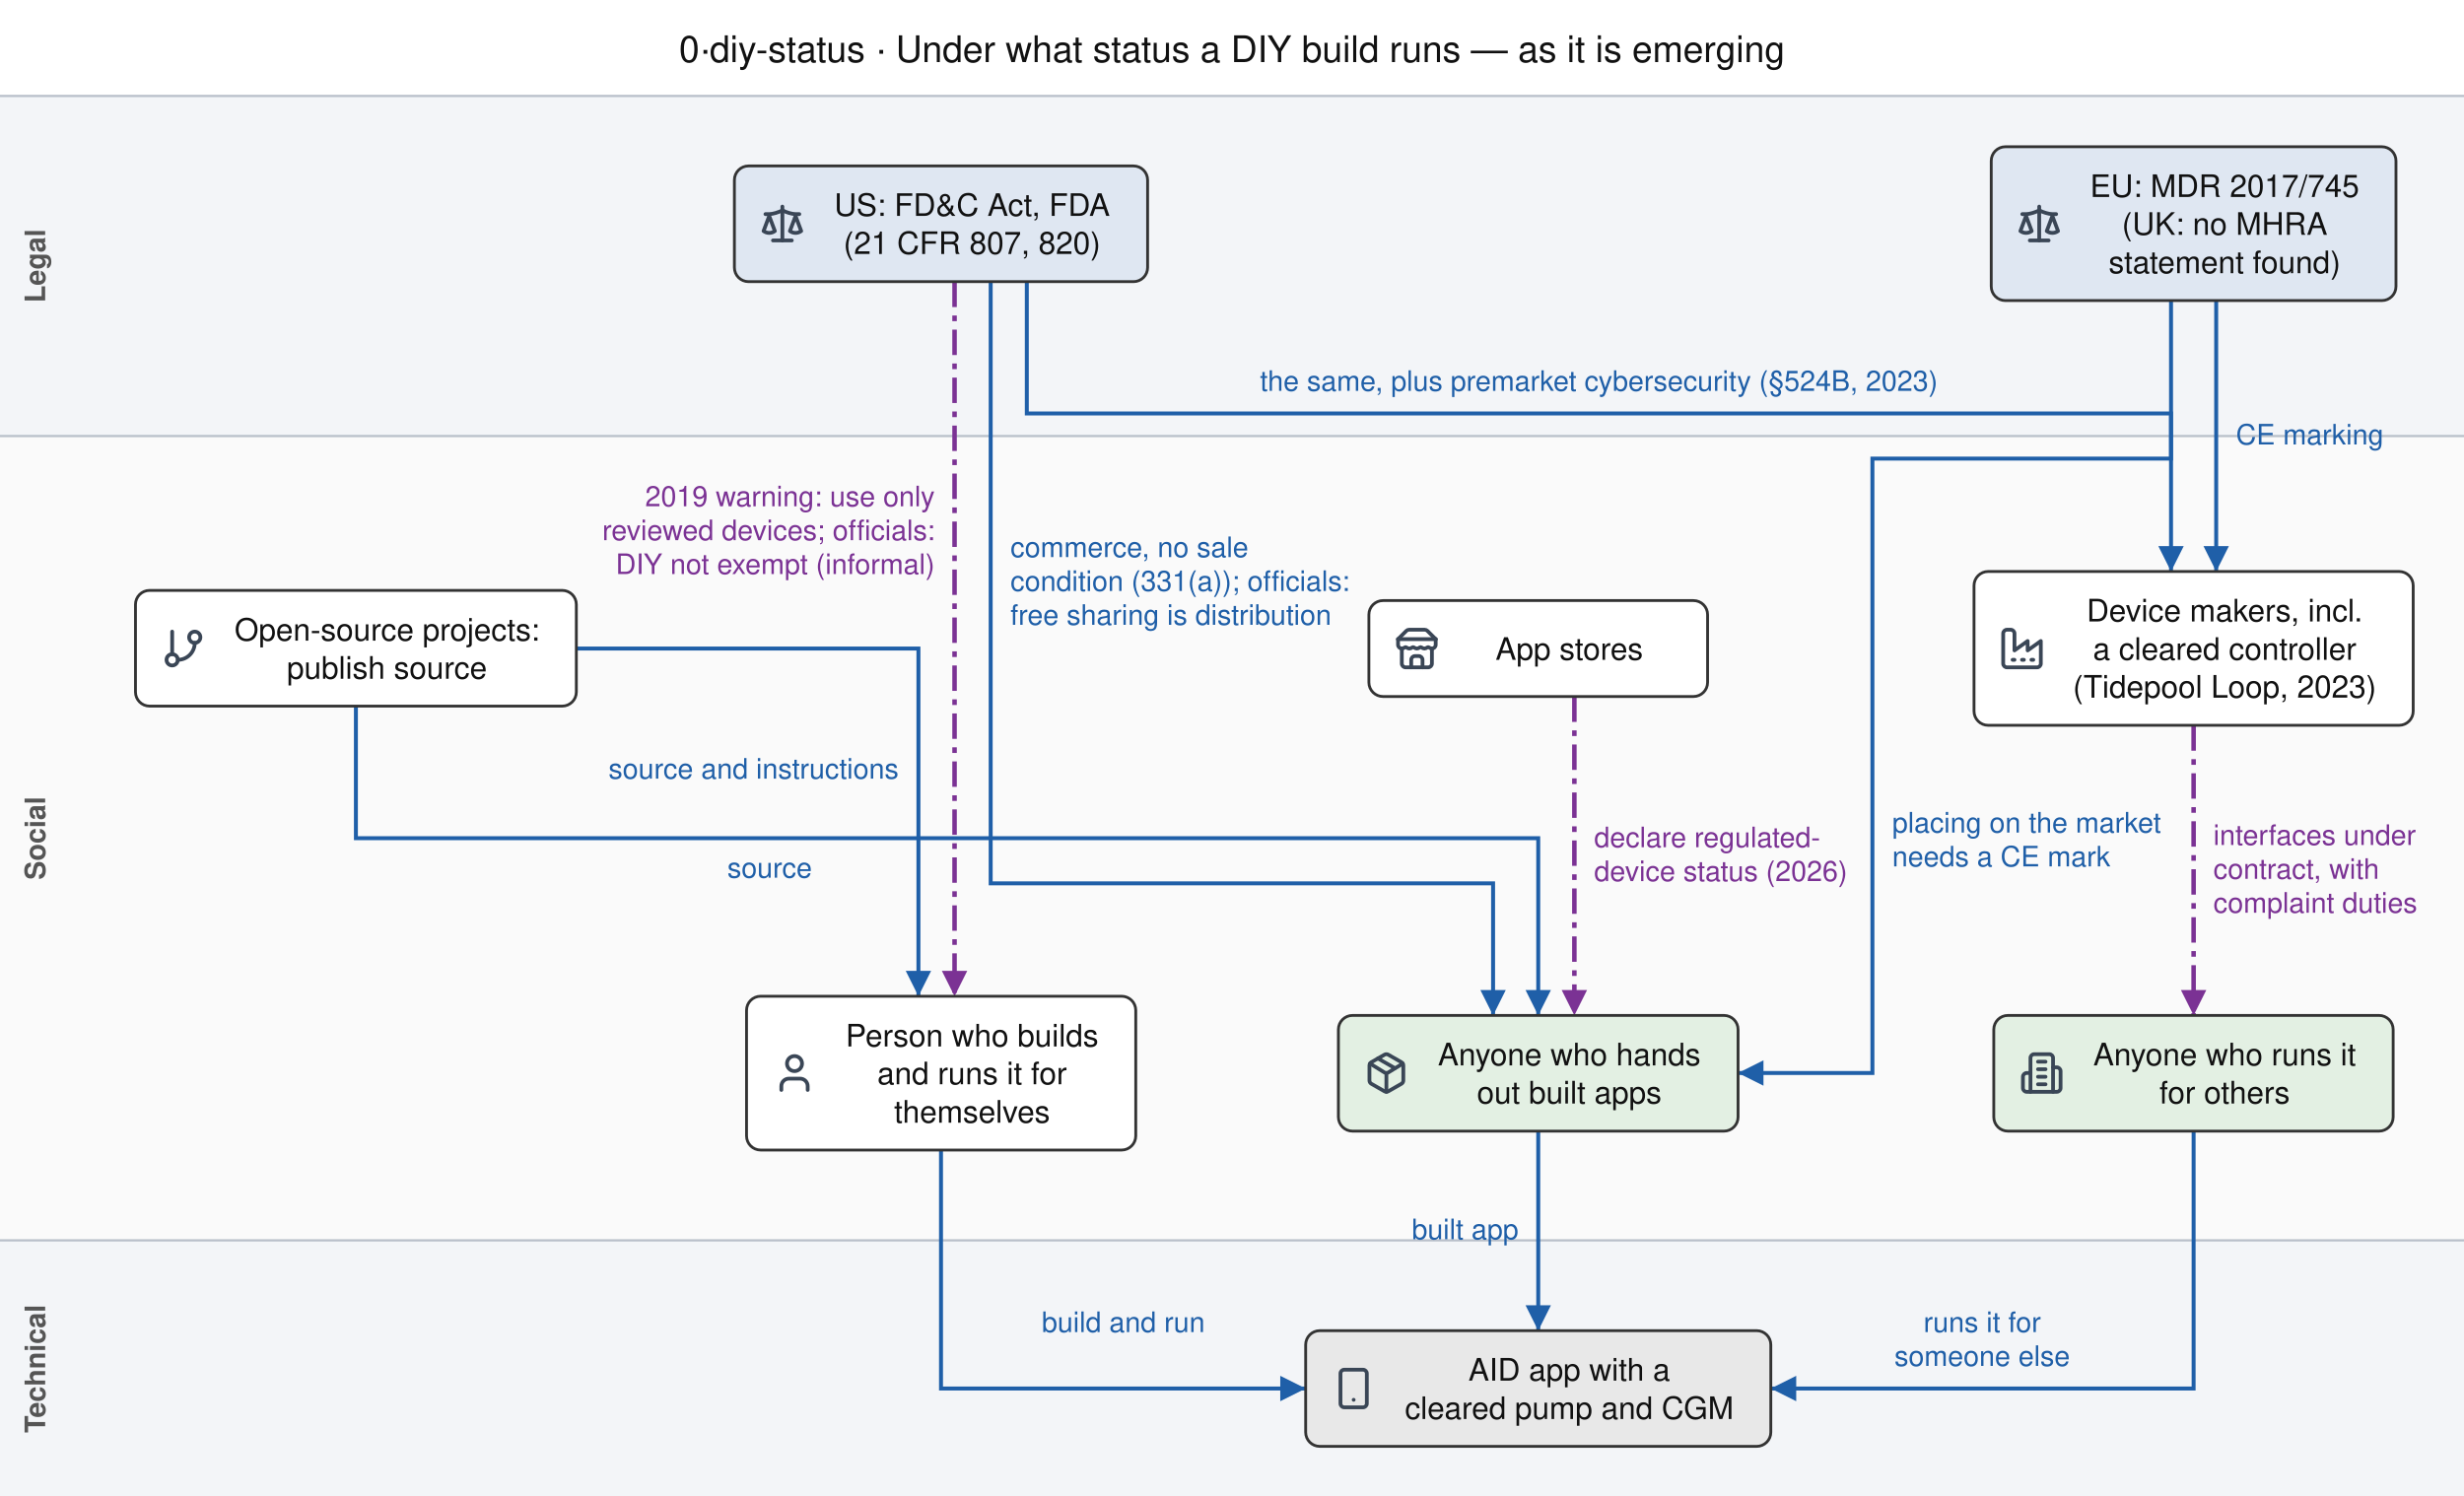
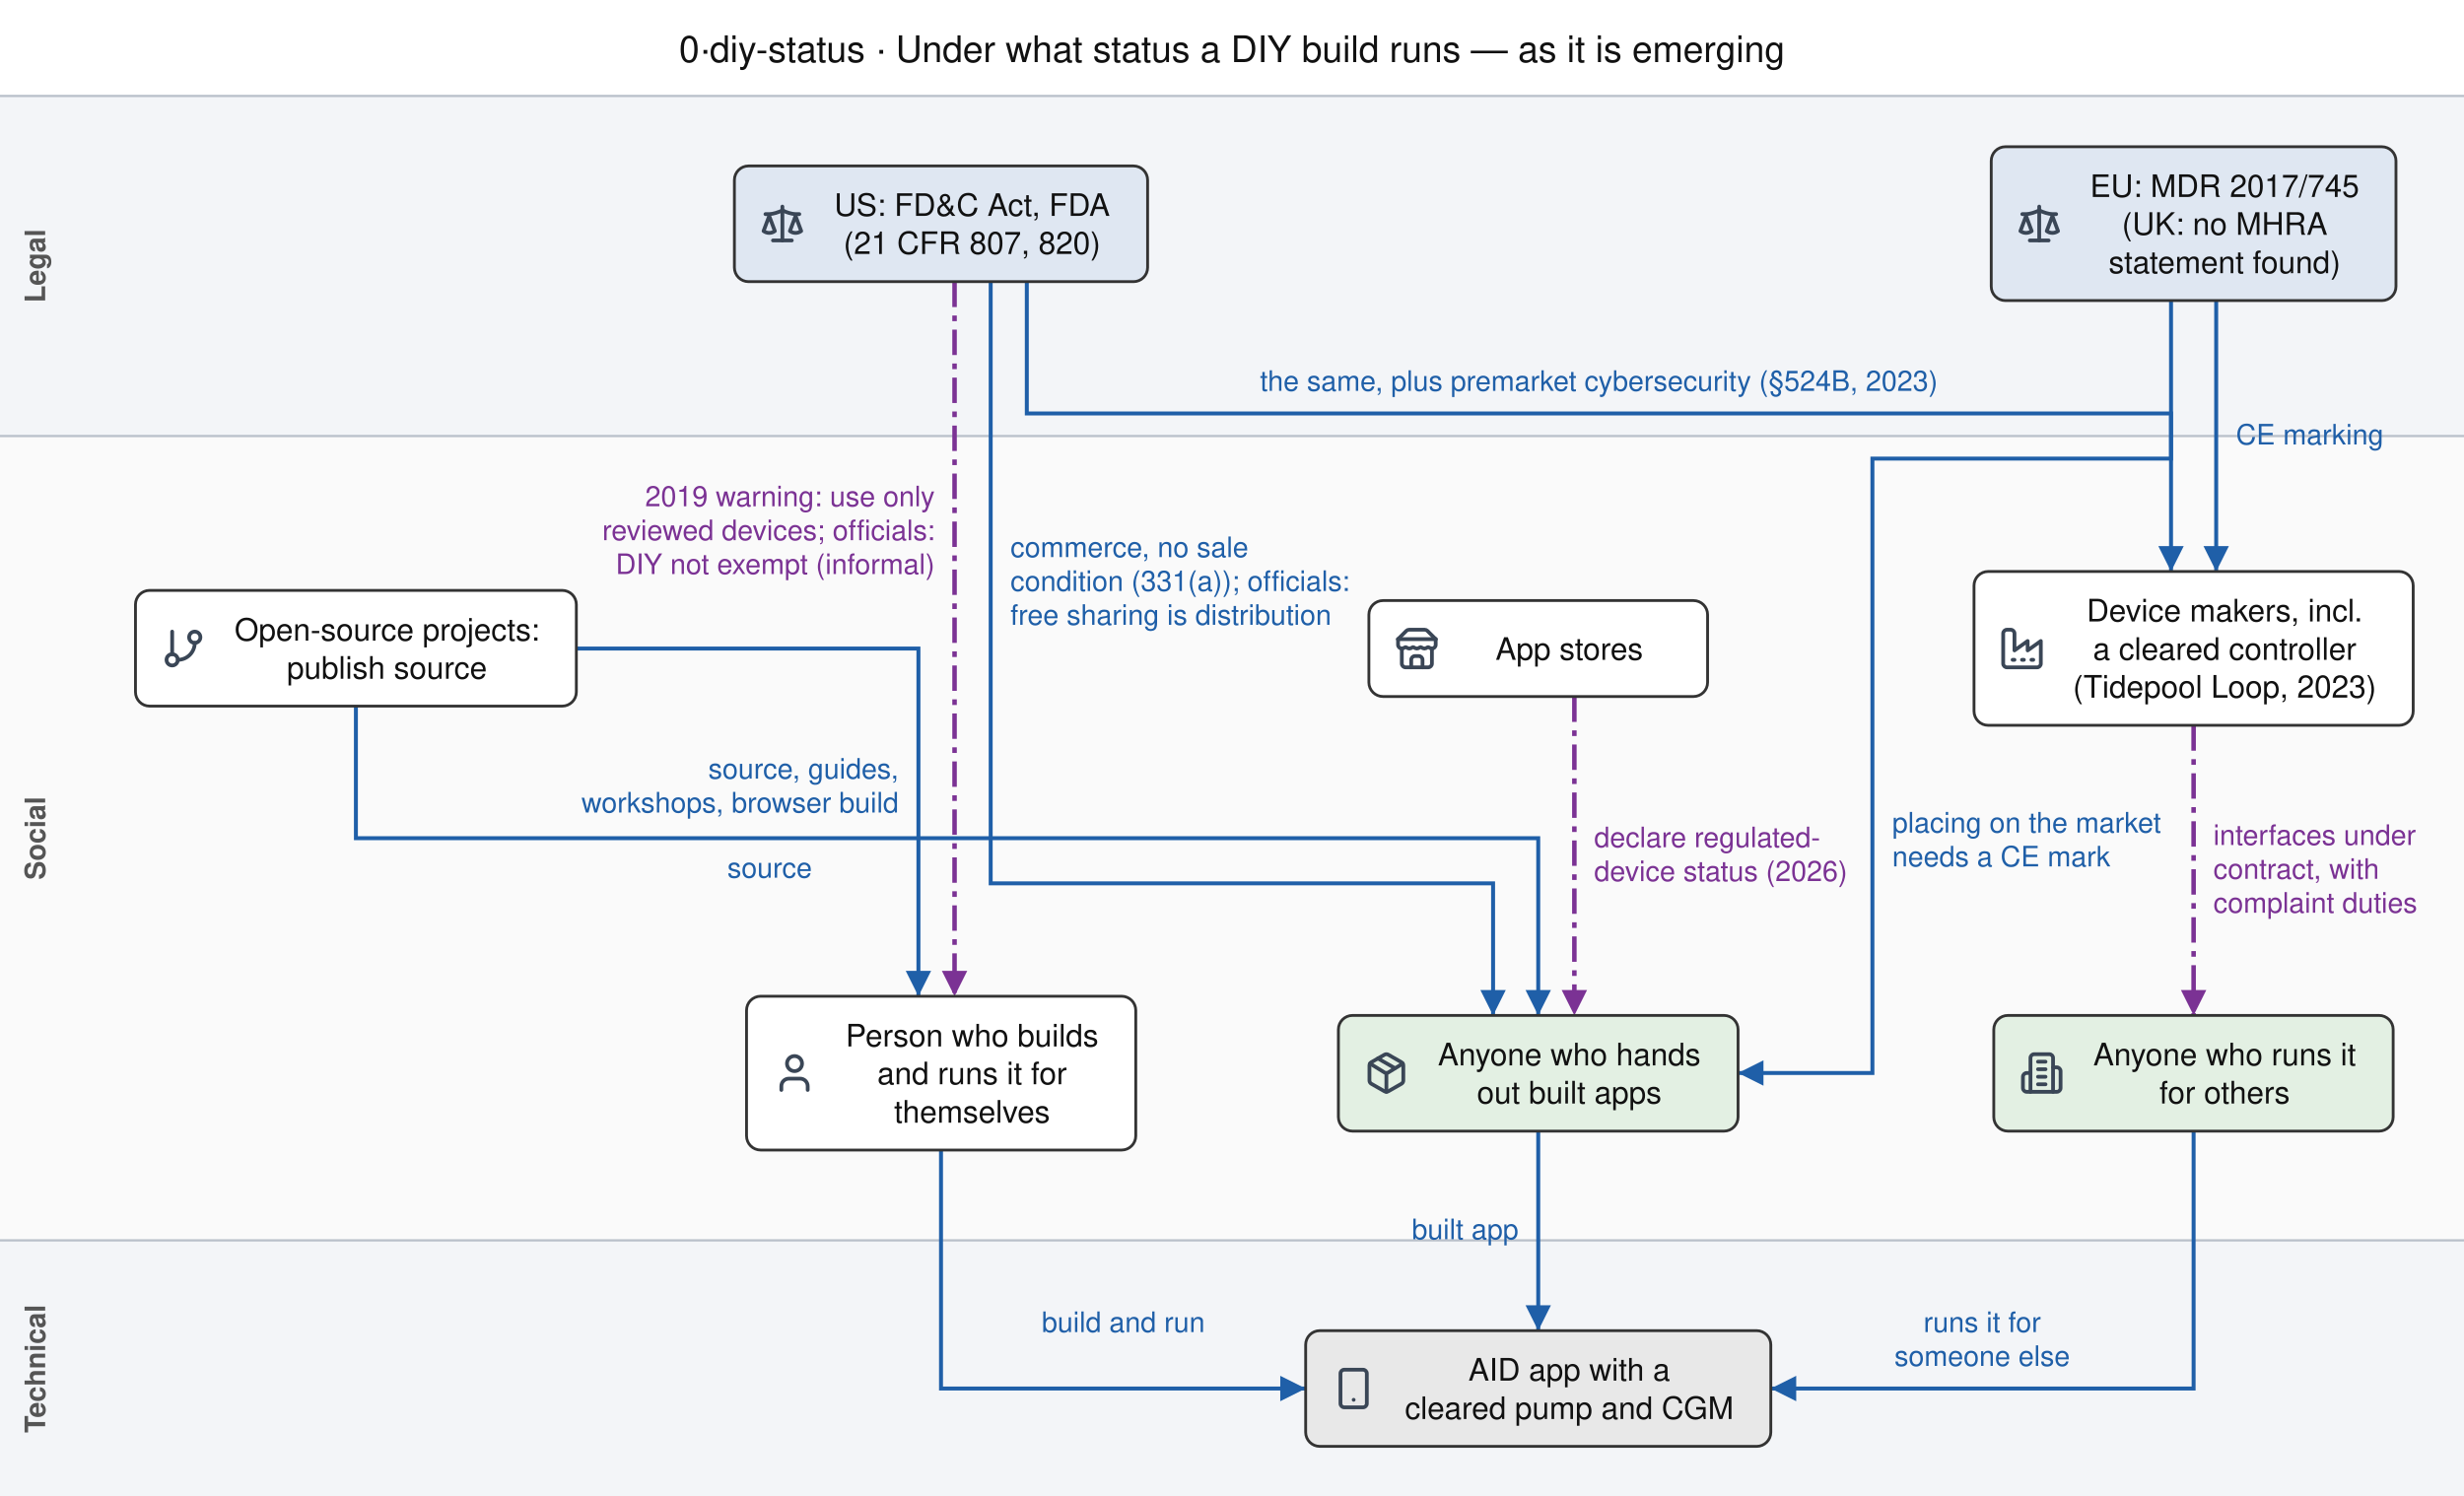
<svg xmlns="http://www.w3.org/2000/svg" width="873" height="530" viewBox="0 0 873 530" font-family="Helvetica, Arial, sans-serif">
  <defs>
    <marker id="ah00796b" viewBox="0 0 10 10" refX="10" refY="5" markerUnits="userSpaceOnUse" markerWidth="9" markerHeight="9" orient="auto-start-reverse">
      <path d="M0,0 L10,5 L0,10 z" fill="#00796b" />
    </marker>
    <marker id="ah1f5fa8" viewBox="0 0 10 10" refX="10" refY="5" markerUnits="userSpaceOnUse" markerWidth="9" markerHeight="9" orient="auto-start-reverse">
      <path d="M0,0 L10,5 L0,10 z" fill="#1f5fa8" />
    </marker>
    <marker id="ah2e7d32" viewBox="0 0 10 10" refX="10" refY="5" markerUnits="userSpaceOnUse" markerWidth="9" markerHeight="9" orient="auto-start-reverse">
      <path d="M0,0 L10,5 L0,10 z" fill="#2e7d32" />
    </marker>
    <marker id="ah555555" viewBox="0 0 10 10" refX="10" refY="5" markerUnits="userSpaceOnUse" markerWidth="9" markerHeight="9" orient="auto-start-reverse">
      <path d="M0,0 L10,5 L0,10 z" fill="#555555" />
    </marker>
    <marker id="ah7b3294" viewBox="0 0 10 10" refX="10" refY="5" markerUnits="userSpaceOnUse" markerWidth="9" markerHeight="9" orient="auto-start-reverse">
      <path d="M0,0 L10,5 L0,10 z" fill="#7b3294" />
    </marker>
    <marker id="ah888888" viewBox="0 0 10 10" refX="10" refY="5" markerUnits="userSpaceOnUse" markerWidth="9" markerHeight="9" orient="auto-start-reverse">
      <path d="M0,0 L10,5 L0,10 z" fill="#888888" />
    </marker>
    <marker id="ahb5541b" viewBox="0 0 10 10" refX="10" refY="5" markerUnits="userSpaceOnUse" markerWidth="9" markerHeight="9" orient="auto-start-reverse">
      <path d="M0,0 L10,5 L0,10 z" fill="#b5541b" />
    </marker>
    <marker id="ahc8c8c8" viewBox="0 0 10 10" refX="10" refY="5" markerUnits="userSpaceOnUse" markerWidth="9" markerHeight="9" orient="auto-start-reverse">
      <path d="M0,0 L10,5 L0,10 z" fill="#c8c8c8" />
    </marker>
    <symbol id="icon-building-2" viewBox="0 0 24 24" fill="none" stroke="currentColor" stroke-width="2" stroke-linecap="round" stroke-linejoin="round">
      <path d="M6 22V4a2 2 0 0 1 2-2h8a2 2 0 0 1 2 2v18Z" />
      <path d="M6 12H4a2 2 0 0 0-2 2v6a2 2 0 0 0 2 2h2" />
      <path d="M18 9h2a2 2 0 0 1 2 2v9a2 2 0 0 1-2 2h-2" />
      <path d="M10 6h4" />
      <path d="M10 10h4" />
      <path d="M10 14h4" />
      <path d="M10 18h4" />
    </symbol>
    <symbol id="icon-factory" viewBox="0 0 24 24" fill="none" stroke="currentColor" stroke-width="2" stroke-linecap="round" stroke-linejoin="round">
      <path d="M2 20a2 2 0 0 0 2 2h16a2 2 0 0 0 2-2V8l-7 5V8l-7 5V4a2 2 0 0 0-2-2H4a2 2 0 0 0-2 2Z" />
      <path d="M17 18h1" />
      <path d="M12 18h1" />
      <path d="M7 18h1" />
    </symbol>
    <symbol id="icon-git-branch" viewBox="0 0 24 24" fill="none" stroke="currentColor" stroke-width="2" stroke-linecap="round" stroke-linejoin="round">
      <line x1="6" x2="6" y1="3" y2="15" />
      <circle cx="18" cy="6" r="3" />
      <circle cx="6" cy="18" r="3" />
      <path d="M18 9a9 9 0 0 1-9 9" />
    </symbol>
    <symbol id="icon-package" viewBox="0 0 24 24" fill="none" stroke="currentColor" stroke-width="2" stroke-linecap="round" stroke-linejoin="round">
      <path d="M11 21.73a2 2 0 0 0 2 0l7-4A2 2 0 0 0 21 16V8a2 2 0 0 0-1-1.73l-7-4a2 2 0 0 0-2 0l-7 4A2 2 0 0 0 3 8v8a2 2 0 0 0 1 1.73z" />
      <path d="M12 22V12" />
      <path d="m3.3 7 7.703 4.734a2 2 0 0 0 1.994 0L20.7 7" />
      <path d="m7.5 4.27 9 5.15" />
    </symbol>
    <symbol id="icon-scale" viewBox="0 0 24 24" fill="none" stroke="currentColor" stroke-width="2" stroke-linecap="round" stroke-linejoin="round">
      <path d="m16 16 3-8 3 8c-.87.65-1.92 1-3 1s-2.13-.35-3-1Z" />
      <path d="m2 16 3-8 3 8c-.87.65-1.92 1-3 1s-2.13-.35-3-1Z" />
      <path d="M7 21h10" />
      <path d="M12 3v18" />
      <path d="M3 7h2c2 0 5-1 7-2 2 1 5 2 7 2h2" />
    </symbol>
    <symbol id="icon-smartphone" viewBox="0 0 24 24" fill="none" stroke="currentColor" stroke-width="2" stroke-linecap="round" stroke-linejoin="round">
      <rect width="14" height="20" x="5" y="2" rx="2" ry="2" />
      <path d="M12 18h.01" />
    </symbol>
    <symbol id="icon-store" viewBox="0 0 24 24" fill="none" stroke="currentColor" stroke-width="2" stroke-linecap="round" stroke-linejoin="round">
      <path d="m2 7 4.41-4.41A2 2 0 0 1 7.83 2h8.34a2 2 0 0 1 1.42.59L22 7" />
      <path d="M4 12v8a2 2 0 0 0 2 2h12a2 2 0 0 0 2-2v-8" />
      <path d="M15 22v-4a2 2 0 0 0-2-2h-2a2 2 0 0 0-2 2v4" />
      <path d="M2 7h20" />
      <path d="M22 7v3a2 2 0 0 1-2 2a2.7 2.7 0 0 1-1.59-.63.7.7 0 0 0-.82 0A2.7 2.7 0 0 1 16 12a2.7 2.7 0 0 1-1.59-.63.7.7 0 0 0-.82 0A2.7 2.7 0 0 1 12 12a2.7 2.7 0 0 1-1.59-.63.7.7 0 0 0-.82 0A2.7 2.7 0 0 1 8 12a2.7 2.7 0 0 1-1.59-.63.7.7 0 0 0-.82 0A2.7 2.7 0 0 1 4 12a2 2 0 0 1-2-2V7" />
    </symbol>
    <symbol id="icon-user" viewBox="0 0 24 24" fill="none" stroke="currentColor" stroke-width="2" stroke-linecap="round" stroke-linejoin="round">
      <path d="M19 21v-2a4 4 0 0 0-4-4H9a4 4 0 0 0-4 4v2" />
      <circle cx="12" cy="7" r="4" />
    </symbol>
  </defs>
  <rect x="0" y="0" width="873" height="530" fill="#ffffff" />
  <text x="436.5" y="22" font-size="13" text-anchor="middle" fill="#111">0·diy-status · Under what status a DIY build runs — as it is emerging</text>
  <g transform="translate(0.0,0.0)">
    <rect class="band" x="0.0" y="34.0" width="873" height="120.5" fill="#f3f5f8" />
    <line x1="0.0" x2="873" y1="34.0" y2="34.0" stroke="#b9c0ca" stroke-width="0.8" />
    <text class="band" x="16.0" y="94.2" font-size="10" fill="#555" text-anchor="middle" font-weight="bold" transform="rotate(-90 16.0 94.2)">Legal</text>
    <rect class="band" x="0.0" y="154.5" width="873" height="285.0" fill="#fafafa" />
    <line x1="0.0" x2="873" y1="154.5" y2="154.5" stroke="#b9c0ca" stroke-width="0.8" />
    <text class="band" x="16.0" y="297.0" font-size="10" fill="#555" text-anchor="middle" font-weight="bold" transform="rotate(-90 16.0 297.0)">Social</text>
    <rect class="band" x="0.0" y="439.5" width="873" height="91.0" fill="#f3f5f8" />
    <line x1="0.0" x2="873" y1="439.5" y2="439.5" stroke="#b9c0ca" stroke-width="0.8" />
    <text class="band" x="16.0" y="485.0" font-size="10" fill="#555" text-anchor="middle" font-weight="bold" transform="rotate(-90 16.0 485.0)">Technical</text>
    <g class="edge">
      <path class="edge" d="M363.8,99.8 L363.8,146.5 L769.2,146.5 L769.2,202.5" fill="none" stroke="#1f5fa8" stroke-width="1.4" stroke-linecap="butt" marker-end="url(#ah1f5fa8)" />
    </g>
    <g class="edge">
      <path class="edge" d="M785.2,106.5 L785.2,202.5" fill="none" stroke="#1f5fa8" stroke-width="1.4" stroke-linecap="butt" marker-end="url(#ah1f5fa8)" />
    </g>
    <g class="edge">
      <path class="edge" d="M204.2,229.8 L325.4,229.8 L325.4,353.0" fill="none" stroke="#1f5fa8" stroke-width="1.4" stroke-linecap="butt" marker-end="url(#ah1f5fa8)" />
    </g>
    <g class="edge">
      <path class="edge" d="M333.4,407.5 L333.4,492.0 L462.6,492.0" fill="none" stroke="#1f5fa8" stroke-width="1.4" stroke-linecap="butt" marker-end="url(#ah1f5fa8)" />
    </g>
    <g class="edge">
      <path class="edge" d="M769.2,106.5 L769.2,162.5 L663.4,162.5 L663.4,380.2 L615.8,380.2" fill="none" stroke="#1f5fa8" stroke-width="1.4" stroke-linecap="butt" marker-end="url(#ah1f5fa8)" />
    </g>
    <g class="edge">
      <path class="edge" d="M338.2,99.8 L338.2,353.0" fill="none" stroke="#7b3294" stroke-width="1.6" stroke-dasharray="9,3,2,3" stroke-linecap="butt" marker-end="url(#ah7b3294)" />
    </g>
    <g class="edge">
      <path class="edge" d="M351.0,99.8 L351.0,313.0 L529.0,313.0 L529.0,359.8" fill="none" stroke="#1f5fa8" stroke-width="1.4" stroke-linecap="butt" marker-end="url(#ah1f5fa8)" />
    </g>
    <g class="edge">
      <path class="edge" d="M126.1,250.2 L126.1,297.0 L545.0,297.0 L545.0,359.8" fill="none" stroke="#1f5fa8" stroke-width="1.4" stroke-linecap="butt" marker-end="url(#ah1f5fa8)" />
    </g>
    <g class="edge">
      <path class="edge" d="M545.0,400.8 L545.0,471.5" fill="none" stroke="#1f5fa8" stroke-width="1.4" stroke-linecap="butt" marker-end="url(#ah1f5fa8)" />
    </g>
    <g class="edge">
      <path class="edge" d="M777.2,400.8 L777.2,492.0 L627.4,492.0" fill="none" stroke="#1f5fa8" stroke-width="1.4" stroke-linecap="butt" marker-end="url(#ah1f5fa8)" />
    </g>
    <g class="edge">
      <path class="edge" d="M557.8,246.8 L557.8,359.8" fill="none" stroke="#7b3294" stroke-width="1.6" stroke-dasharray="9,3,2,3" stroke-linecap="butt" marker-end="url(#ah7b3294)" />
    </g>
    <g class="edge">
      <path class="edge" d="M777.2,257.0 L777.2,359.8" fill="none" stroke="#7b3294" stroke-width="1.6" stroke-dasharray="9,3,2,3" stroke-linecap="butt" marker-end="url(#ah7b3294)" />
    </g>
    <g class="node" data-id="us">
      <rect x="260.2" y="58.8" width="146.4" height="41.0" rx="5" fill="#dfe7f2" stroke="#333333" stroke-width="1" />
      <use href="#icon-scale" x="269.2" y="71.2" width="16" height="16" color="#3a4656" />
      <text x="344.4" y="76.5" font-size="11" text-anchor="middle" fill="#111111">US: FD&amp;C Act, FDA</text>
      <text x="344.4" y="90.0" font-size="11" text-anchor="middle" fill="#111111">(21 CFR 807, 820)</text>
    </g>
    <g class="node" data-id="eu">
      <rect x="705.5" y="52.0" width="143.4" height="54.5" rx="5" fill="#dfe7f2" stroke="#333333" stroke-width="1" />
      <use href="#icon-scale" x="714.5" y="71.2" width="16" height="16" color="#3a4656" />
      <text x="788.2" y="69.8" font-size="11" text-anchor="middle" fill="#111111">EU: MDR 2017/745</text>
      <text x="788.2" y="83.2" font-size="11" text-anchor="middle" fill="#111111">(UK: no MHRA</text>
      <text x="788.2" y="96.8" font-size="11" text-anchor="middle" fill="#111111">statement found)</text>
    </g>
    <g class="node" data-id="projects">
      <rect x="48.0" y="209.2" width="156.2" height="41.0" rx="5" fill="#ffffff" stroke="#333333" stroke-width="1" />
      <use href="#icon-git-branch" x="57.0" y="221.8" width="16" height="16" color="#3a4656" />
      <text x="137.1" y="227.0" font-size="11" text-anchor="middle" fill="#111111">Open-source projects:</text>
      <text x="137.1" y="240.5" font-size="11" text-anchor="middle" fill="#111111">publish source</text>
    </g>
    <g class="node" data-id="store">
      <rect x="485.0" y="212.8" width="120.0" height="34.0" rx="5" fill="#ffffff" stroke="#333333" stroke-width="1" />
      <use href="#icon-store" x="494.0" y="221.8" width="16" height="16" color="#3a4656" />
      <text x="556.0" y="233.8" font-size="11" text-anchor="middle" fill="#111111">App stores</text>
    </g>
    <g class="node" data-id="mfr">
      <rect x="699.4" y="202.5" width="155.6" height="54.5" rx="5" fill="#ffffff" stroke="#333333" stroke-width="1" />
      <use href="#icon-factory" x="708.4" y="221.8" width="16" height="16" color="#3a4656" />
      <text x="788.2" y="220.2" font-size="11" text-anchor="middle" fill="#111111">Device makers, incl.</text>
      <text x="788.2" y="233.8" font-size="11" text-anchor="middle" fill="#111111">a cleared controller</text>
      <text x="788.2" y="247.2" font-size="11" text-anchor="middle" fill="#111111">(Tidepool Loop, 2023)</text>
    </g>
    <g class="node" data-id="person">
      <rect x="264.5" y="353.0" width="137.9" height="54.5" rx="5" fill="#ffffff" stroke="#333333" stroke-width="1" />
      <use href="#icon-user" x="273.5" y="372.2" width="16" height="16" color="#3a4656" />
      <text x="344.4" y="370.8" font-size="11" text-anchor="middle" fill="#111111">Person who builds</text>
      <text x="344.4" y="384.2" font-size="11" text-anchor="middle" fill="#111111">and runs it for</text>
      <text x="344.4" y="397.8" font-size="11" text-anchor="middle" fill="#111111">themselves</text>
    </g>
    <g class="node" data-id="binary">
      <rect x="474.2" y="359.8" width="141.6" height="41.0" rx="5" fill="#e3f0e3" stroke="#333333" stroke-width="1" />
      <use href="#icon-package" x="483.2" y="372.2" width="16" height="16" color="#3a4656" />
      <text x="556.0" y="377.5" font-size="11" text-anchor="middle" fill="#111111">Anyone who hands</text>
      <text x="556.0" y="391.0" font-size="11" text-anchor="middle" fill="#111111">out built apps</text>
    </g>
    <g class="node" data-id="service">
      <rect x="706.4" y="359.8" width="141.5" height="41.0" rx="5" fill="#e3f0e3" stroke="#333333" stroke-width="1" />
      <use href="#icon-building-2" x="715.4" y="372.2" width="16" height="16" color="#3a4656" />
      <text x="788.2" y="377.5" font-size="11" text-anchor="middle" fill="#111111">Anyone who runs it</text>
      <text x="788.2" y="391.0" font-size="11" text-anchor="middle" fill="#111111">for others</text>
    </g>
    <g class="node" data-id="app">
      <rect x="462.6" y="471.5" width="164.8" height="41.0" rx="5" fill="#e8e8e8" stroke="#333333" stroke-width="1" />
      <use href="#icon-smartphone" x="471.6" y="484.0" width="16" height="16" color="#3a4656" />
      <text x="556.0" y="489.2" font-size="11" text-anchor="middle" fill="#111111">AID app with a</text>
      <text x="556.0" y="502.8" font-size="11" text-anchor="middle" fill="#111111">cleared pump and CGM</text>
    </g>
    <g class="elabel" data-k="0">
      <text x="566.5" y="138.5" font-size="10" text-anchor="middle" fill="#1f5fa8">the same, plus premarket cybersecurity (§524B, 2023)</text>
    </g>
    <g class="elabel" data-k="1">
      <text x="792.2" y="157.5" font-size="10" text-anchor="start" fill="#1f5fa8">CE marking</text>
    </g>
    <g class="elabel" data-k="2">
-       <text x="318.4" y="275.9" font-size="10" text-anchor="end" fill="#1f5fa8">source and instructions</text>
+       <text x="318.4" y="275.9" font-size="10" text-anchor="end" fill="#1f5fa8">source, guides,</text>
+       <text x="318.4" y="287.9" font-size="10" text-anchor="end" fill="#1f5fa8">workshops, browser build</text>
    </g>
    <g class="elabel" data-k="3">
      <text x="398.0" y="472.0" font-size="10" text-anchor="middle" fill="#1f5fa8">build and run</text>
    </g>
    <g class="elabel" data-k="4">
      <text x="670.4" y="295.0" font-size="10" text-anchor="start" fill="#1f5fa8">placing on the market</text>
      <text x="670.4" y="307.0" font-size="10" text-anchor="start" fill="#1f5fa8">needs a CE mark</text>
    </g>
    <g class="elabel" data-k="5">
      <text x="331.2" y="179.4" font-size="10" text-anchor="end" fill="#7b3294">2019 warning: use only</text>
      <text x="331.2" y="191.4" font-size="10" text-anchor="end" fill="#7b3294">reviewed devices; officials:</text>
      <text x="331.2" y="203.4" font-size="10" text-anchor="end" fill="#7b3294">DIY not exempt (informal)</text>
    </g>
    <g class="elabel" data-k="6">
      <text x="358.0" y="197.4" font-size="10" text-anchor="start" fill="#1f5fa8">commerce, no sale</text>
      <text x="358.0" y="209.4" font-size="10" text-anchor="start" fill="#1f5fa8">condition (331(a)); officials:</text>
      <text x="358.0" y="221.4" font-size="10" text-anchor="start" fill="#1f5fa8">free sharing is distribution</text>
    </g>
    <g class="elabel" data-k="7">
      <text x="272.7" y="311.0" font-size="10" text-anchor="middle" fill="#1f5fa8">source</text>
    </g>
    <g class="elabel" data-k="8">
      <text x="538.0" y="439.1" font-size="10" text-anchor="end" fill="#1f5fa8">built app</text>
    </g>
    <g class="elabel" data-k="9">
      <text x="702.3" y="472.0" font-size="10" text-anchor="middle" fill="#1f5fa8">runs it for</text>
      <text x="702.3" y="484.0" font-size="10" text-anchor="middle" fill="#1f5fa8">someone else</text>
    </g>
    <g class="elabel" data-k="10">
      <text x="564.8" y="300.2" font-size="10" text-anchor="start" fill="#7b3294">declare regulated-</text>
      <text x="564.8" y="312.2" font-size="10" text-anchor="start" fill="#7b3294">device status (2026)</text>
    </g>
    <g class="elabel" data-k="11">
      <text x="784.2" y="299.4" font-size="10" text-anchor="start" fill="#7b3294">interfaces under</text>
      <text x="784.2" y="311.4" font-size="10" text-anchor="start" fill="#7b3294">contract, with</text>
      <text x="784.2" y="323.4" font-size="10" text-anchor="start" fill="#7b3294">complaint duties</text>
    </g>
  </g>
</svg>
